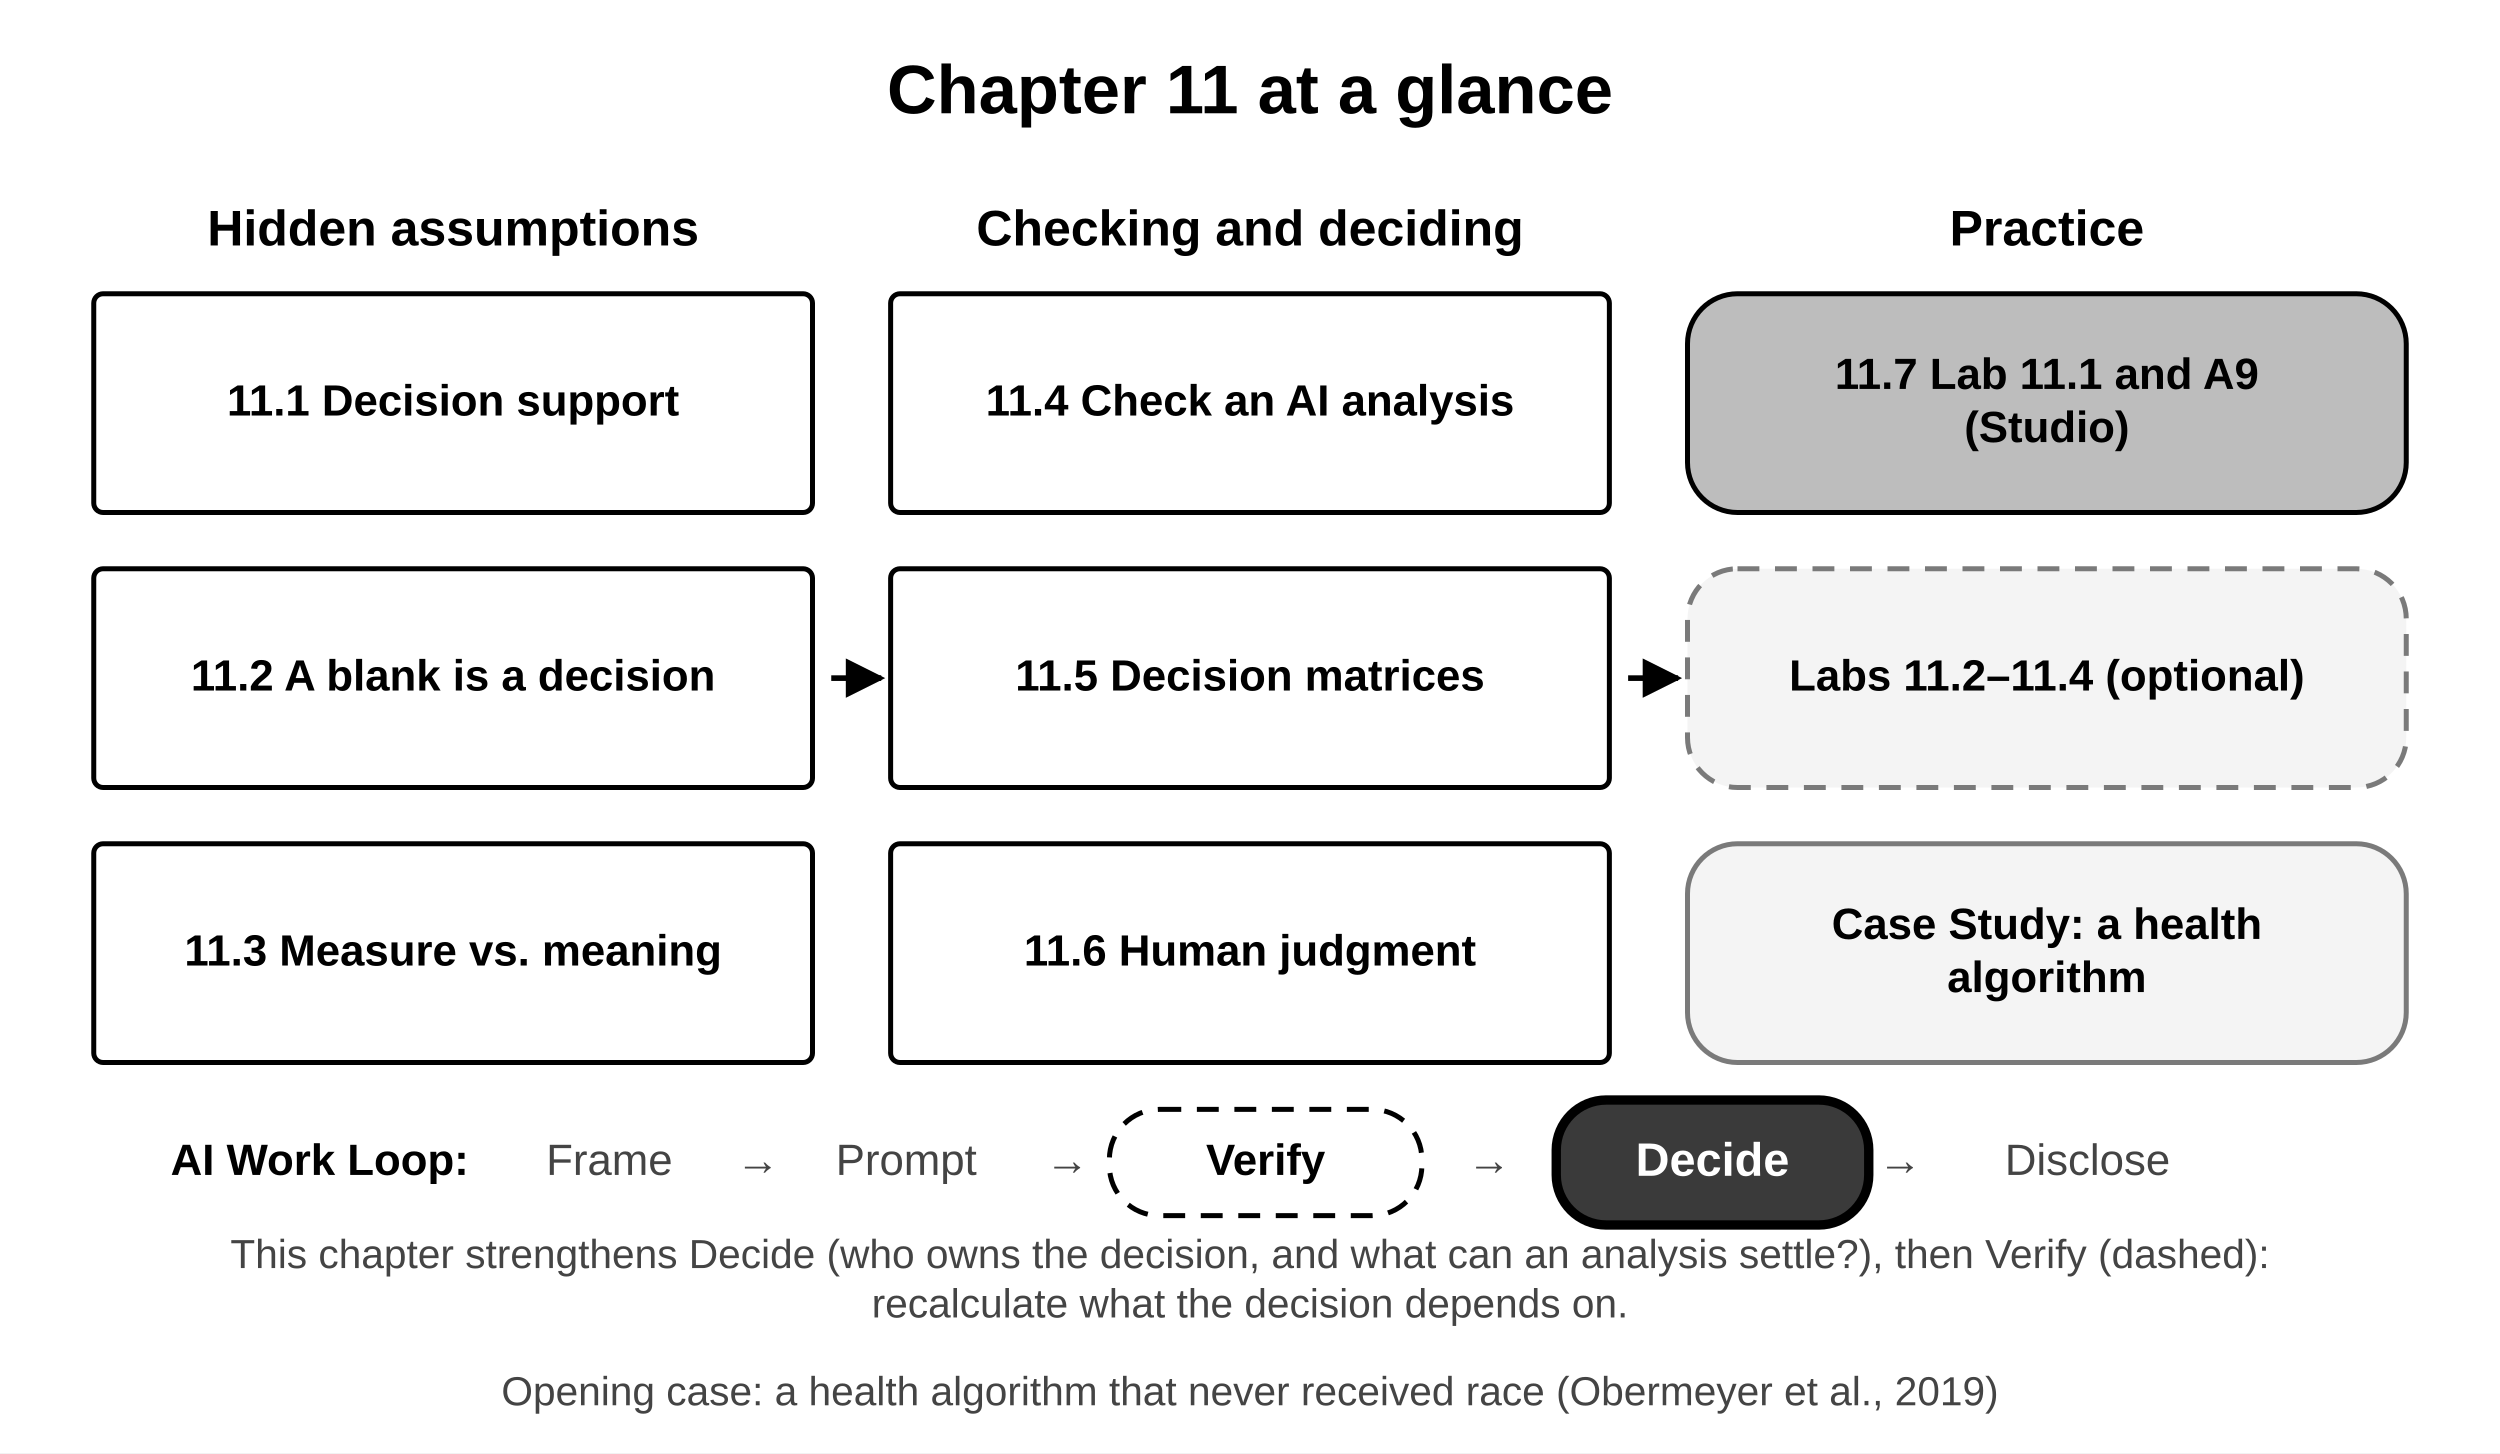
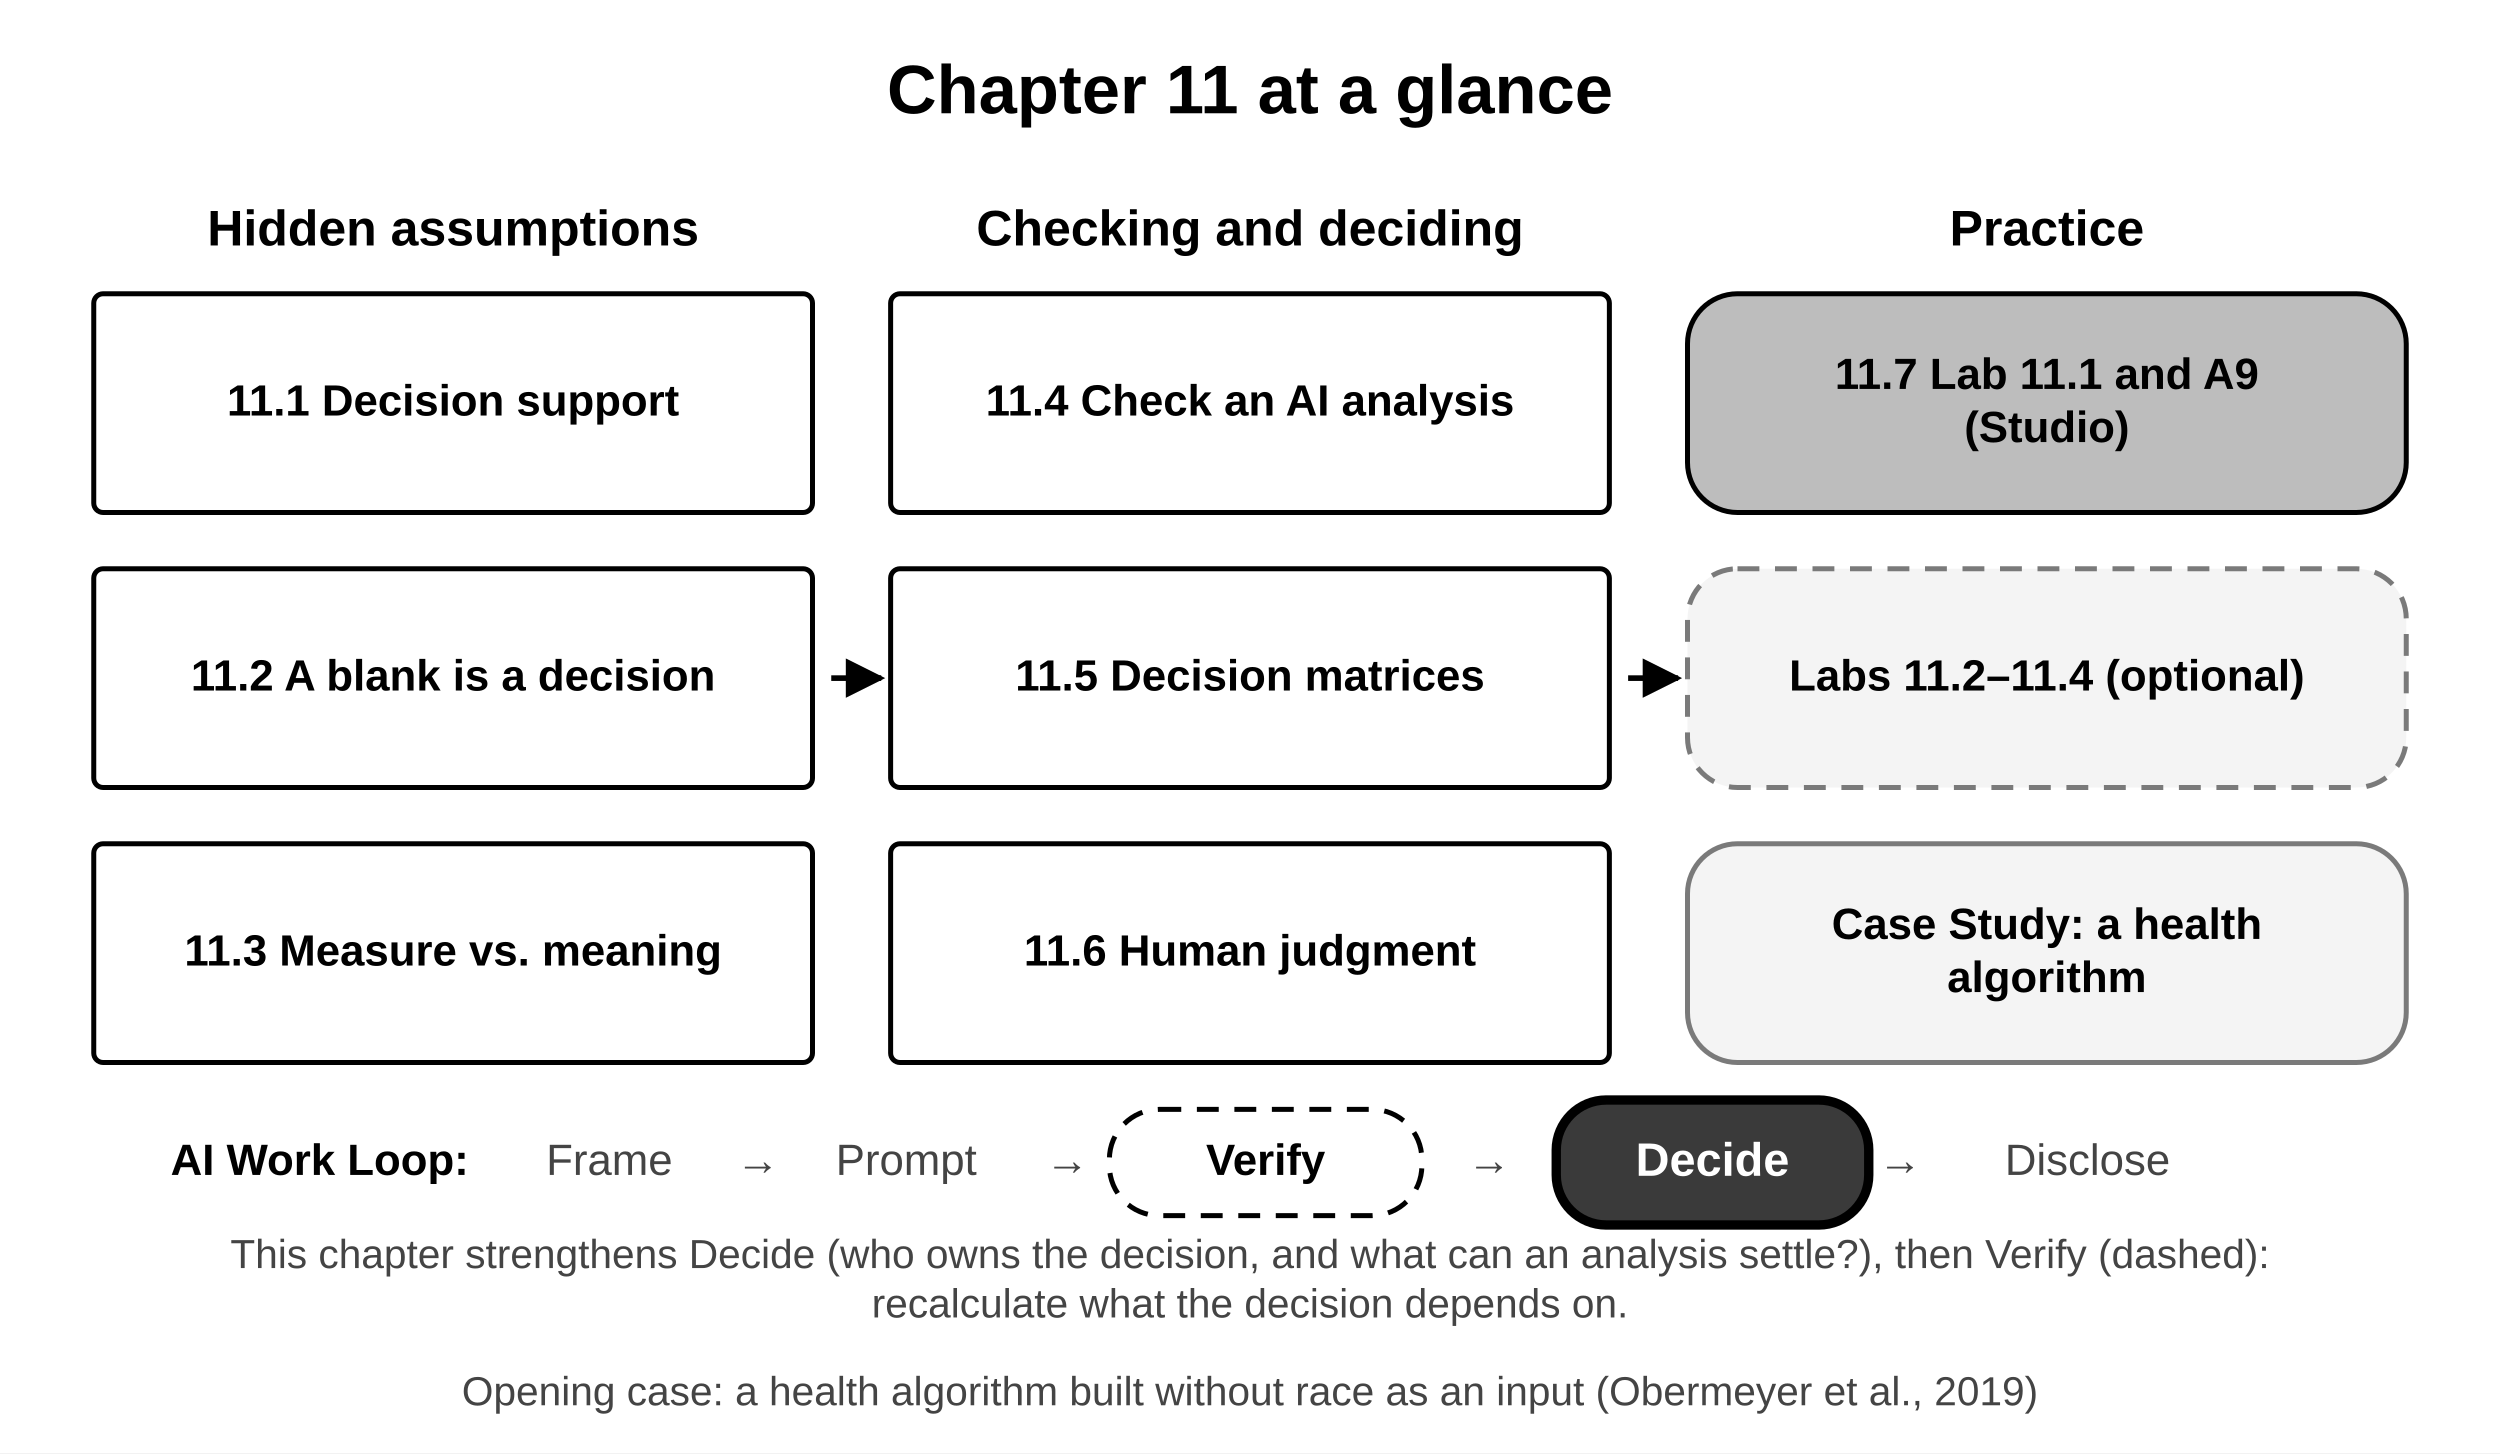
<svg xmlns="http://www.w3.org/2000/svg" viewBox="0 0 800 465" width="800" height="465" role="img" font-family="'Source Sans 3', 'Source Sans Pro', 'Helvetica Neue', Arial, sans-serif">
  <defs>
    <marker id="arrow-gray" viewBox="0 0 10 10" refX="9" refY="5" markerWidth="7" markerHeight="7" orient="auto-start-reverse">
      <path d="M0,0 L10,5 L0,10 z" fill="#000000" />
    </marker>
    <pattern id="hatch" patternUnits="userSpaceOnUse" width="8" height="8" patternTransform="rotate(45)">
      <rect width="8" height="8" fill="#FFFFFF" />
      <line x1="0" y1="0" x2="0" y2="8" stroke="#9A9A9A" stroke-width="1.3" />
    </pattern>
    <pattern id="dots" patternUnits="userSpaceOnUse" width="7" height="7">
      <rect width="7" height="7" fill="#FFFFFF" />
      <circle cx="3.5" cy="3.5" r="1.2" fill="#000" />
    </pattern>
  </defs>
  <rect width="800" height="465" fill="#FFFFFF" />
  <text x="400.0" y="30.0" font-size="22" font-weight="700" text-anchor="middle" dominant-baseline="middle" fill="#000000" style="">Chapter 11 at a glance</text>
  <text x="145.0" y="74.0" font-size="16" font-weight="700" text-anchor="middle" dominant-baseline="middle" fill="#000000" style="">Hidden assumptions</text>
  <rect x="30" y="94" width="230" height="70" rx="3" fill="#FFFFFF" stroke="#000000" stroke-width="1.6" />
  <text x="145.0" y="129.0" font-size="14" font-weight="600" text-anchor="middle" dominant-baseline="middle" fill="#000000" style="">11.1 Decision support</text>
  <rect x="30" y="182" width="230" height="70" rx="3" fill="#FFFFFF" stroke="#000000" stroke-width="1.6" />
  <text x="145.0" y="217.0" font-size="14" font-weight="600" text-anchor="middle" dominant-baseline="middle" fill="#000000" style="">11.2 A blank is a decision</text>
  <rect x="30" y="270" width="230" height="70" rx="3" fill="#FFFFFF" stroke="#000000" stroke-width="1.6" />
  <text x="145.0" y="305.0" font-size="14" font-weight="600" text-anchor="middle" dominant-baseline="middle" fill="#000000" style="">11.3 Measure vs. meaning</text>
  <path d="M266.0,217.0 L282.0,217.0" fill="none" stroke="#000000" stroke-width="1.8" marker-end="url(#arrow-gray)" />
  <text x="400.0" y="74.0" font-size="16" font-weight="700" text-anchor="middle" dominant-baseline="middle" fill="#000000" style="">Checking and deciding</text>
  <rect x="285" y="94" width="230" height="70" rx="3" fill="#FFFFFF" stroke="#000000" stroke-width="1.6" />
  <text x="400.0" y="129.0" font-size="14" font-weight="600" text-anchor="middle" dominant-baseline="middle" fill="#000000" style="">11.4 Check an AI analysis</text>
  <rect x="285" y="182" width="230" height="70" rx="3" fill="#FFFFFF" stroke="#000000" stroke-width="1.6" />
  <text x="400.0" y="217.0" font-size="14" font-weight="600" text-anchor="middle" dominant-baseline="middle" fill="#000000" style="">11.5 Decision matrices</text>
  <rect x="285" y="270" width="230" height="70" rx="3" fill="#FFFFFF" stroke="#000000" stroke-width="1.6" />
  <text x="400.0" y="305.0" font-size="14" font-weight="600" text-anchor="middle" dominant-baseline="middle" fill="#000000" style="">11.6 Human judgment</text>
  <path d="M521.0,217.0 L537.0,217.0" fill="none" stroke="#000000" stroke-width="1.8" marker-end="url(#arrow-gray)" />
  <text x="655.0" y="74.0" font-size="16" font-weight="700" text-anchor="middle" dominant-baseline="middle" fill="#000000" style="">Practice</text>
  <rect x="540" y="94" width="230" height="70" rx="16" fill="#BDBDBD" stroke="#000000" stroke-width="1.6" />
  <text x="655.0" y="120.5" font-size="14" font-weight="600" text-anchor="middle" dominant-baseline="middle" fill="#000000" style="">11.7 Lab 11.1 and A9</text>
  <text x="655.0" y="137.5" font-size="14" font-weight="600" text-anchor="middle" dominant-baseline="middle" fill="#000000" style="">(Studio)</text>
  <rect x="540" y="182" width="230" height="70" rx="16" fill="#F4F4F4" stroke="#7A7A7A" stroke-width="1.6" stroke-dasharray="7 5" />
  <text x="655.0" y="217.0" font-size="14" font-weight="600" text-anchor="middle" dominant-baseline="middle" fill="#000000" style="">Labs 11.2–11.4 (optional)</text>
  <rect x="540" y="270" width="230" height="70" rx="16" fill="#F4F4F4" stroke="#7A7A7A" stroke-width="1.6" />
  <text x="655.0" y="296.5" font-size="14" font-weight="600" text-anchor="middle" dominant-baseline="middle" fill="#000000" style="">Case Study: a health</text>
  <text x="655.0" y="313.5" font-size="14" font-weight="600" text-anchor="middle" dominant-baseline="middle" fill="#000000" style="">algorithm</text>
  <text x="150.0" y="372.0" font-size="14" font-weight="700" text-anchor="end" dominant-baseline="middle" fill="#000000" style="">AI Work Loop:</text>
  <text x="195.0" y="372.0" font-size="14" font-weight="normal" text-anchor="middle" dominant-baseline="middle" fill="#444444" style="">Frame</text>
  <text x="242.5" y="372.0" font-size="14" font-weight="normal" text-anchor="middle" dominant-baseline="middle" fill="#444444" style="">→</text>
  <text x="290.0" y="372.0" font-size="14" font-weight="normal" text-anchor="middle" dominant-baseline="middle" fill="#444444" style="">Prompt</text>
  <text x="341.5" y="372.0" font-size="14" font-weight="normal" text-anchor="middle" dominant-baseline="middle" fill="#444444" style="">→</text>
  <rect x="355" y="355" width="100" height="34" rx="16" fill="#FFFFFF" stroke="#000000" stroke-width="1.6" stroke-dasharray="7 5" />
  <text x="405.0" y="372.0" font-size="14" font-weight="600" text-anchor="middle" dominant-baseline="middle" fill="#000000" style="">Verify</text>
  <text x="476.5" y="372.0" font-size="14" font-weight="normal" text-anchor="middle" dominant-baseline="middle" fill="#444444" style="">→</text>
  <rect x="498" y="352" width="100" height="40" rx="16" fill="#3A3A3A" stroke="#000000" stroke-width="3" />
  <text x="548.0" y="372.0" font-size="15" font-weight="600" text-anchor="middle" dominant-baseline="middle" fill="#FFFFFF" style="">Decide</text>
  <text x="608.0" y="372.0" font-size="14" font-weight="normal" text-anchor="middle" dominant-baseline="middle" fill="#444444" style="">→</text>
  <text x="668.0" y="372.0" font-size="14" font-weight="normal" text-anchor="middle" dominant-baseline="middle" fill="#444444" style="">Disclose</text>
  <text x="400.0" y="402.1" font-size="13" font-weight="normal" text-anchor="middle" dominant-baseline="middle" fill="#444444" style="">This chapter strengthens Decide (who owns the decision, and what can an analysis settle?), then Verify (dashed):</text>
  <text x="400.0" y="417.9" font-size="13" font-weight="normal" text-anchor="middle" dominant-baseline="middle" fill="#444444" style="">recalculate what the decision depends on.</text>
-   <text x="400.0" y="446.0" font-size="13" font-weight="normal" text-anchor="middle" dominant-baseline="middle" fill="#444444" style="">Opening case: a health algorithm that never received race (Obermeyer et al., 2019)</text>
+   <text x="400.0" y="446.0" font-size="13" font-weight="normal" text-anchor="middle" dominant-baseline="middle" fill="#444444" style="">Opening case: a health algorithm built without race as an input (Obermeyer et al., 2019)</text>
</svg>
